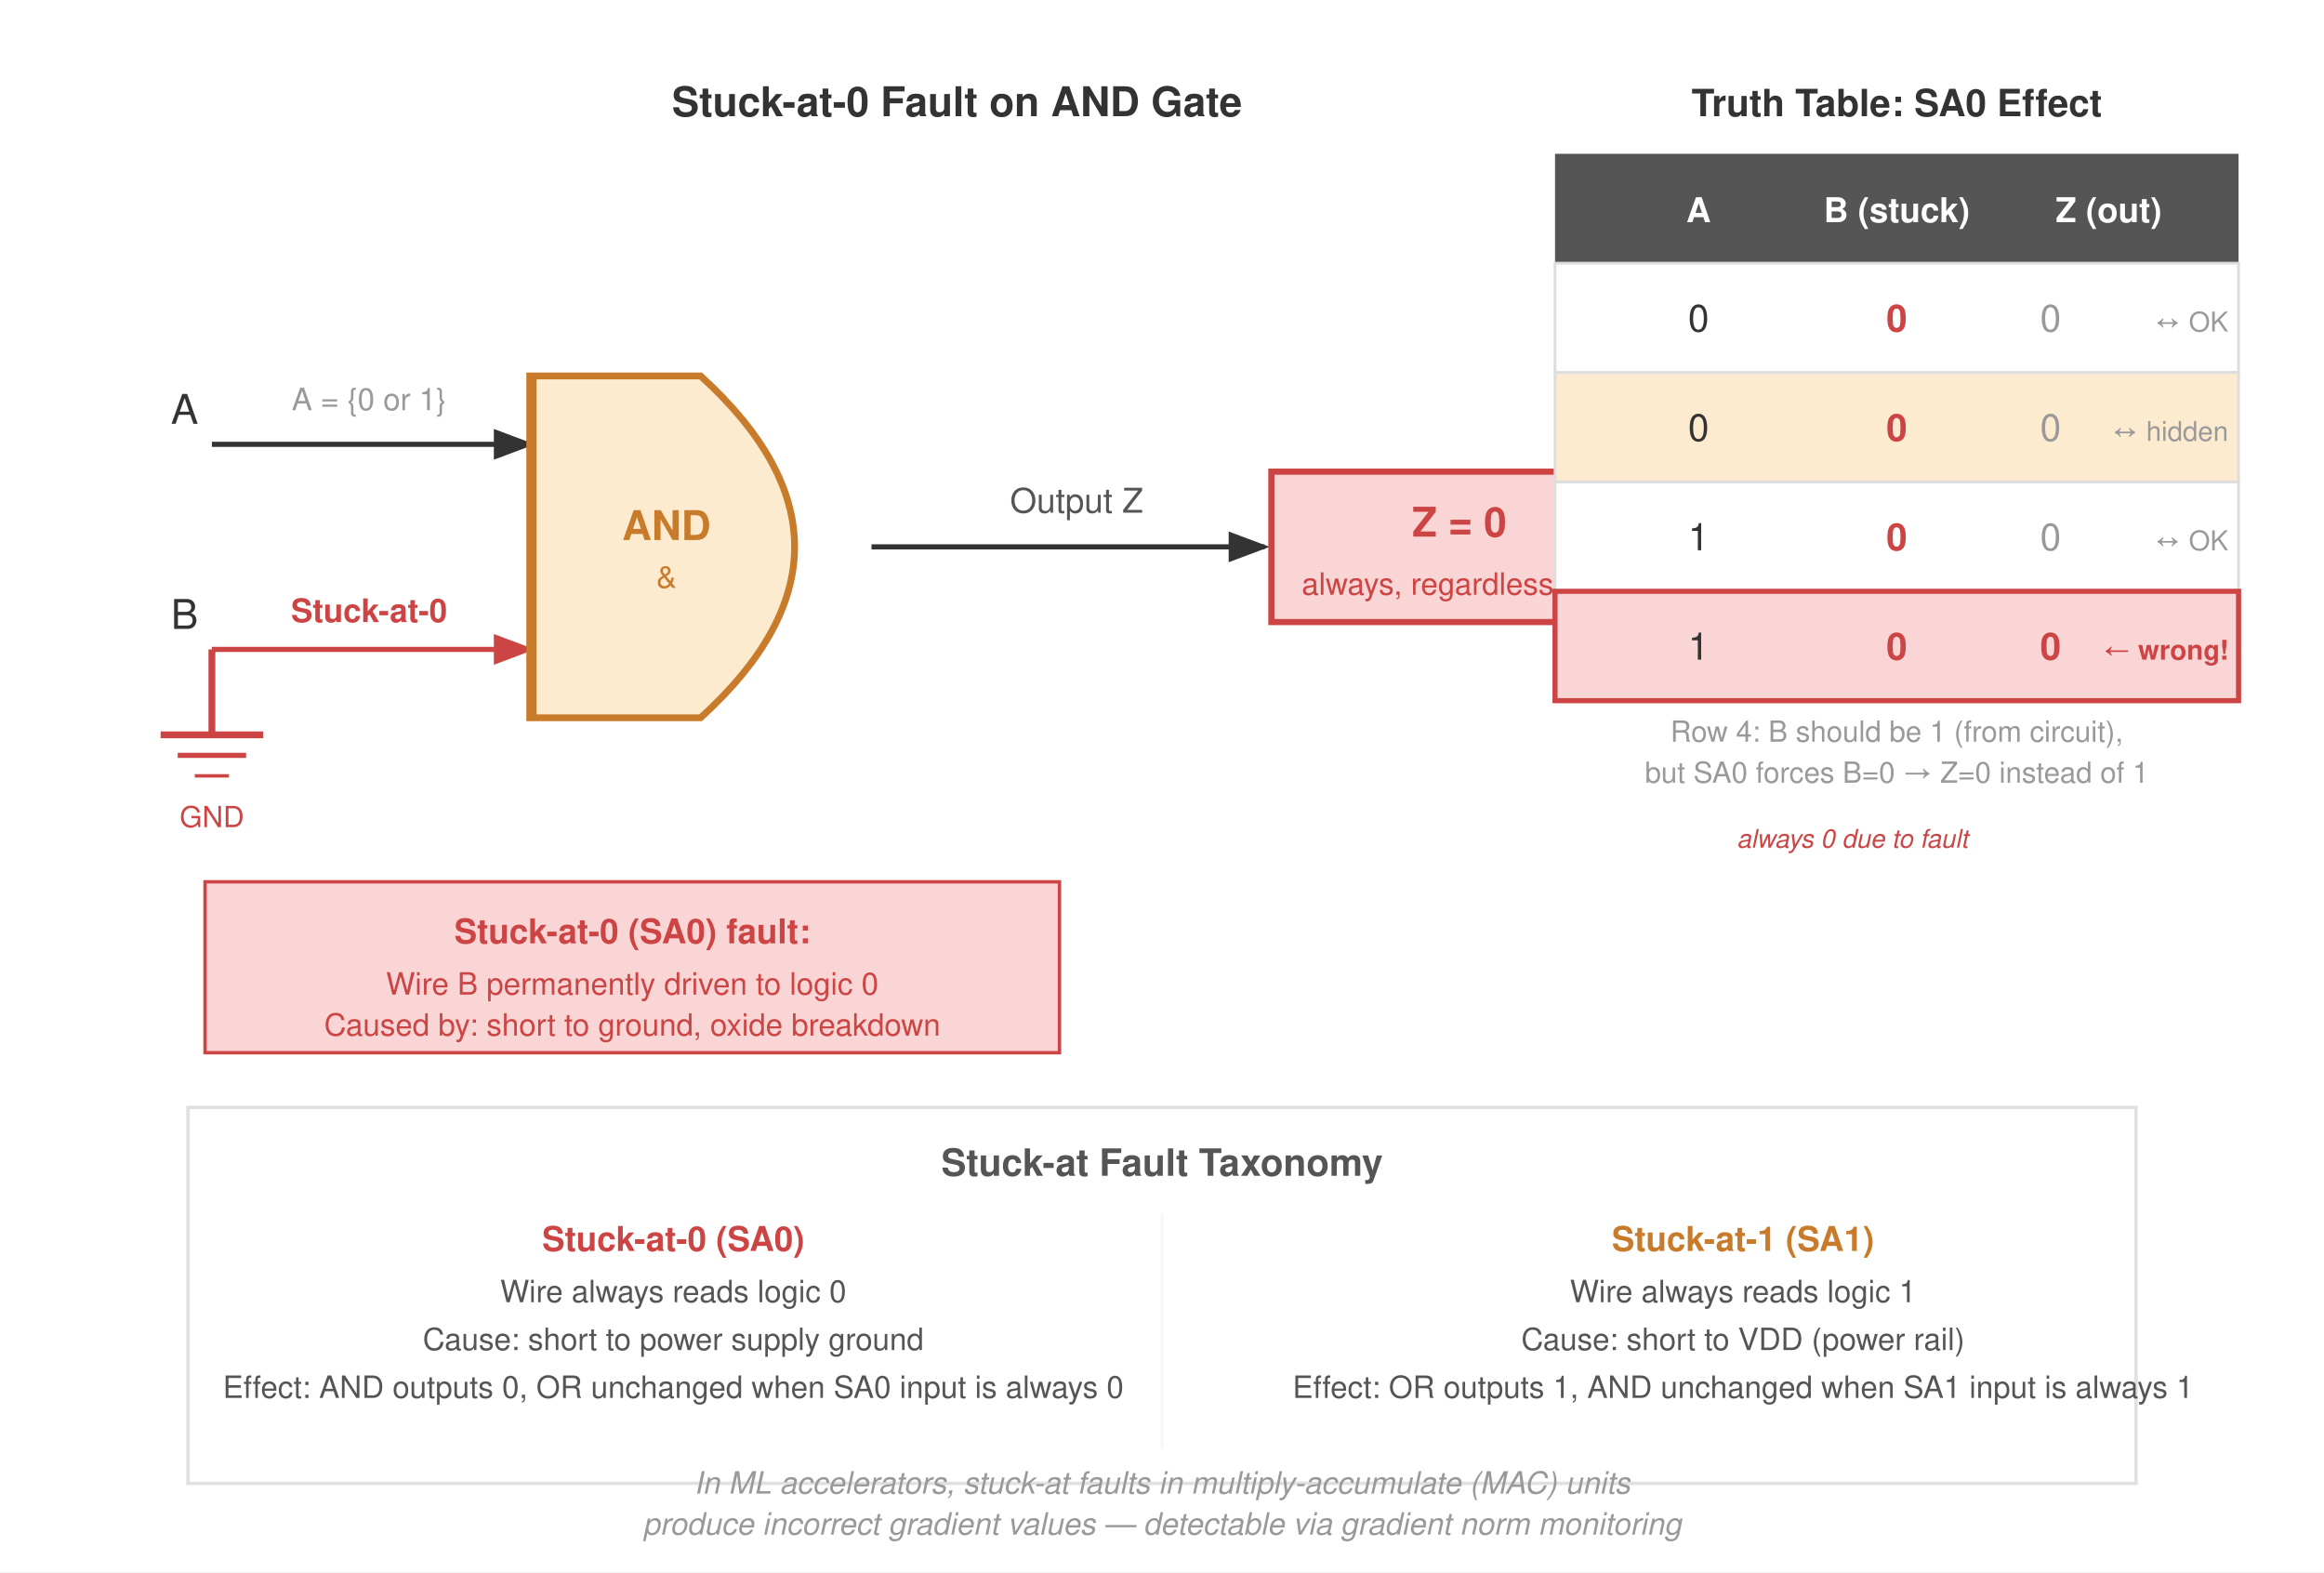
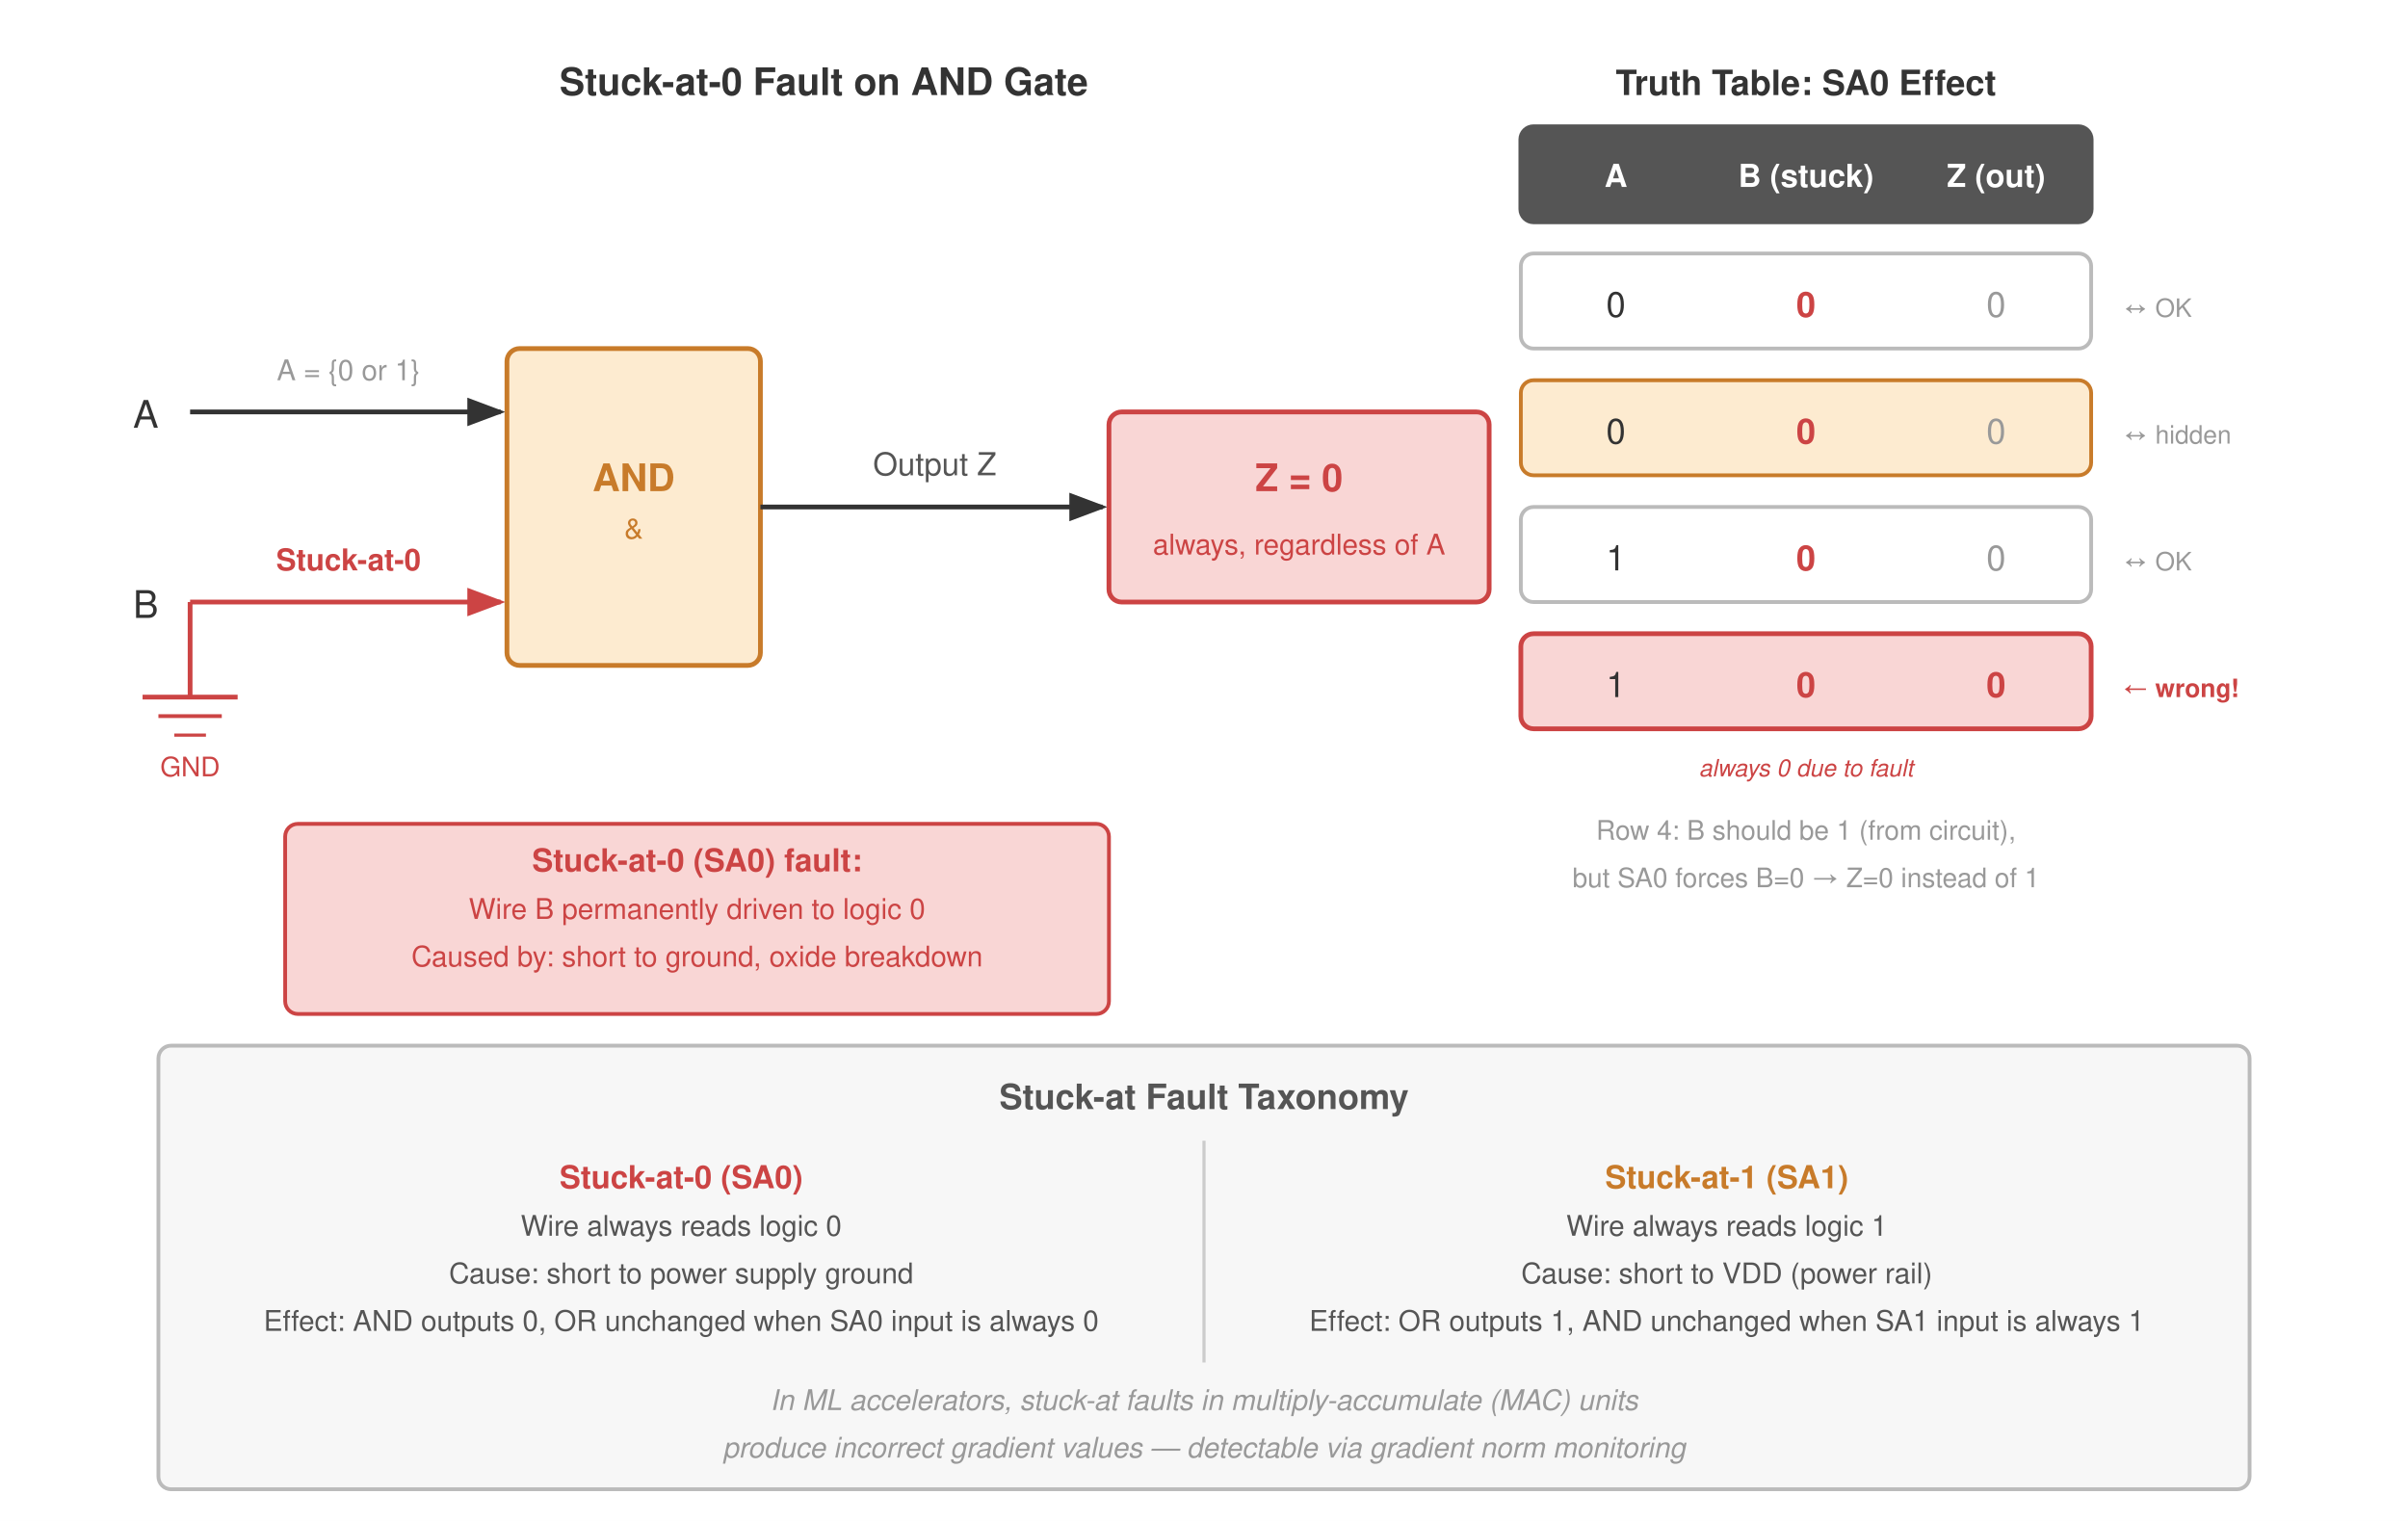
- <svg xmlns="http://www.w3.org/2000/svg" viewBox="0 0 680 460" font-family="Helvetica Neue, Helvetica, Arial, sans-serif">
+ <svg xmlns="http://www.w3.org/2000/svg" viewBox="0 0 760 480" font-family="Helvetica Neue, Helvetica, Arial, sans-serif">
  <defs>
    <marker id="arrowBlk" markerWidth="8" markerHeight="6" refX="7" refY="3" orient="auto">
      <path d="M0,0 L8,3 L0,6 Z" fill="#333" />
    </marker>
    <marker id="arrowRed" markerWidth="8" markerHeight="6" refX="7" refY="3" orient="auto">
      <path d="M0,0 L8,3 L0,6 Z" fill="#c44" />
    </marker>
    <marker id="arrowGrn" markerWidth="8" markerHeight="6" refX="7" refY="3" orient="auto">
      <path d="M0,0 L8,3 L0,6 Z" fill="#3d9e5a" />
    </marker>
  </defs>
-   <rect width="680" height="460" fill="#fff" />
-   <text x="280" y="34" text-anchor="middle" font-size="12" font-weight="700" fill="#333">Stuck-at-0 Fault on AND Gate</text>
-   <text x="58" y="124.0" text-anchor="end" font-size="12" fill="#333">A</text>
-   <line x1="62" y1="130" x2="155" y2="130" stroke="#333" stroke-width="1.5" marker-end="url(#arrowBlk)" />
-   <text x="108" y="120" text-anchor="middle" font-size="9" fill="#999">A = {0 or 1}</text>
-   <text x="58" y="184.0" text-anchor="end" font-size="12" fill="#333">B</text>
-   <line x1="62" y1="190" x2="155" y2="190" stroke="#c44" stroke-width="1.5" marker-end="url(#arrowRed)" />
-   <text x="108" y="182" text-anchor="middle" font-size="9.5" fill="#c44" font-weight="700">Stuck-at-0</text>
-   <line x1="62" y1="190" x2="62" y2="215" stroke="#c44" stroke-width="2" />
-   <line x1="47" y1="215" x2="77" y2="215" stroke="#c44" stroke-width="2" />
-   <line x1="52" y1="221" x2="72" y2="221" stroke="#c44" stroke-width="1.5" />
-   <line x1="57" y1="227" x2="67" y2="227" stroke="#c44" stroke-width="1" />
-   <text x="62" y="242" text-anchor="middle" font-size="8.5" fill="#c44">GND</text>
-   <rect x="155" y="110" width="50" height="100" fill="#fdebd0" stroke="#c87b2a" stroke-width="0" />
-   <path d="M205,110 Q260,160 205,210 L155,210 L155,110 Z" fill="#fdebd0" stroke="#c87b2a" stroke-width="2" />
-   <rect x="155" y="110" width="2" height="100" fill="#c87b2a" />
-   <text x="195" y="158" text-anchor="middle" font-size="12" font-weight="700" fill="#c87b2a">AND</text>
-   <text x="195" y="172" text-anchor="middle" font-size="9" fill="#c87b2a">&amp;</text>
-   <line x1="156" y1="130" x2="156" y2="130" stroke="#333" stroke-width="1" />
-   <line x1="156" y1="190" x2="156" y2="190" stroke="#c44" stroke-width="1" />
-   <line x1="255" y1="160" x2="370" y2="160" stroke="#333" stroke-width="1.5" marker-end="url(#arrowBlk)" />
-   <text x="315" y="150" text-anchor="middle" font-size="10" fill="#555">Output Z</text>
-   <rect x="372" y="138" width="110" height="44" fill="#f9d6d5" stroke="#c44" stroke-width="1.8" />
-   <text x="427" y="157" text-anchor="middle" font-size="12" font-weight="700" fill="#c44">Z = 0</text>
-   <text x="427" y="174" text-anchor="middle" font-size="9" fill="#c44">always, regardless of A</text>
-   <rect x="60" y="258" width="250" height="50" fill="#f9d6d5" stroke="#c44" stroke-width="1" />
-   <text x="185" y="276" text-anchor="middle" font-size="10" font-weight="700" fill="#c44">Stuck-at-0 (SA0) fault:</text>
-   <text x="185" y="291" text-anchor="middle" font-size="9" fill="#c44">Wire B permanently driven to logic 0</text>
-   <text x="185" y="303" text-anchor="middle" font-size="9" fill="#c44">Caused by: short to ground, oxide breakdown</text>
-   <text x="555" y="34" text-anchor="middle" font-size="11" font-weight="700" fill="#333">Truth Table: SA0 Effect</text>
-   <rect x="455" y="45" width="200" height="32" fill="#555" />
-   <text x="497" y="65" text-anchor="middle" font-size="10" font-weight="700" fill="#fff">A</text>
-   <text x="555" y="65" text-anchor="middle" font-size="10" font-weight="700" fill="#fff">B (stuck)</text>
-   <text x="617" y="65" text-anchor="middle" font-size="10" font-weight="700" fill="#fff">Z (out)</text>
-   <rect x="455" y="77" width="200" height="32" fill="#fff" stroke="#ddd" stroke-width="0.8" />
-   <text x="497" y="97" text-anchor="middle" font-size="11" fill="#333">0</text>
-   <text x="555" y="97" text-anchor="middle" font-size="11" fill="#c44" font-weight="700">0</text>
-   <text x="600" y="97" text-anchor="middle" font-size="11" fill="#999">0</text>
-   <text x="652" y="97" font-size="8" fill="#999" text-anchor="end">↔ OK</text>
-   <rect x="455" y="109" width="200" height="32" fill="#fdebd0" stroke="#ddd" stroke-width="0.8" />
-   <text x="497" y="129" text-anchor="middle" font-size="11" fill="#333">0</text>
-   <text x="555" y="129" text-anchor="middle" font-size="11" fill="#c44" font-weight="700">0</text>
-   <text x="600" y="129" text-anchor="middle" font-size="11" fill="#999">0</text>
-   <text x="652" y="129" font-size="8" fill="#999" text-anchor="end">↔ hidden</text>
-   <rect x="455" y="141" width="200" height="32" fill="#fff" stroke="#ddd" stroke-width="0.8" />
-   <text x="497" y="161" text-anchor="middle" font-size="11" fill="#333">1</text>
-   <text x="555" y="161" text-anchor="middle" font-size="11" fill="#c44" font-weight="700">0</text>
-   <text x="600" y="161" text-anchor="middle" font-size="11" fill="#999">0</text>
-   <text x="652" y="161" font-size="8" fill="#999" text-anchor="end">↔ OK</text>
-   <rect x="455" y="173" width="200" height="32" fill="#f9d6d5" stroke="#c44" stroke-width="1.5" />
-   <text x="497" y="193" text-anchor="middle" font-size="11" fill="#333">1</text>
-   <text x="555" y="193" text-anchor="middle" font-size="11" fill="#c44" font-weight="700">0</text>
-   <text x="600" y="193" text-anchor="middle" font-size="11" fill="#c44" font-weight="700">0</text>
-   <text x="652" y="193" font-size="8" fill="#c44" font-weight="700" text-anchor="end">← wrong!</text>
-   <text x="555" y="217" text-anchor="middle" font-size="8.5" fill="#999">Row 4: B should be 1 (from circuit),</text>
-   <text x="555" y="229" text-anchor="middle" font-size="8.5" fill="#999">but SA0 forces B=0 → Z=0 instead of 1</text>
-   <text x="542" y="248" text-anchor="middle" font-size="7.5" fill="#c44" font-style="italic">always 0 due to fault</text>
-   <rect x="55" y="324" width="570" height="110" fill="#fff" stroke="#e0e0e0" stroke-width="1" />
-   <text x="340" y="344" text-anchor="middle" font-size="11" font-weight="700" fill="#555">Stuck-at Fault Taxonomy</text>
-   <line x1="340" y1="355" x2="340" y2="424" stroke="#f7f7f7" stroke-width="1" />
-   <text x="197" y="366" text-anchor="middle" font-size="10" font-weight="700" fill="#c44">Stuck-at-0 (SA0)</text>
-   <text x="197" y="381" text-anchor="middle" font-size="9" fill="#555">Wire always reads logic 0</text>
-   <text x="197" y="395" text-anchor="middle" font-size="9" fill="#555">Cause: short to power supply ground</text>
-   <text x="197" y="409" text-anchor="middle" font-size="9" fill="#555">Effect: AND outputs 0, OR unchanged when SA0 input is always 0</text>
-   <text x="510" y="366" text-anchor="middle" font-size="10" font-weight="700" fill="#c87b2a">Stuck-at-1 (SA1)</text>
-   <text x="510" y="381" text-anchor="middle" font-size="9" fill="#555">Wire always reads logic 1</text>
-   <text x="510" y="395" text-anchor="middle" font-size="9" fill="#555">Cause: short to VDD (power rail)</text>
-   <text x="510" y="409" text-anchor="middle" font-size="9" fill="#555">Effect: OR outputs 1, AND unchanged when SA1 input is always 1</text>
-   <text x="340" y="437" text-anchor="middle" font-size="9" fill="#999" font-style="italic">In ML accelerators, stuck-at faults in multiply-accumulate (MAC) units</text>
-   <text x="340" y="449" text-anchor="middle" font-size="9" fill="#999" font-style="italic">produce incorrect gradient values — detectable via gradient norm monitoring</text>
+   <rect width="760" height="480" fill="#fff" />
+   <text x="260" y="30" text-anchor="middle" font-size="12" font-weight="700" fill="#333">Stuck-at-0 Fault on AND Gate</text>
+   <text x="50" y="135" text-anchor="end" font-size="12" fill="#333">A</text>
+   <line x1="60" y1="130" x2="158" y2="130" stroke="#333" stroke-width="1.5" marker-end="url(#arrowBlk)" />
+   <text x="110" y="120" text-anchor="middle" font-size="9" fill="#999">A = {0 or 1}</text>
+   <text x="50" y="195" text-anchor="end" font-size="12" fill="#333">B</text>
+   <line x1="60" y1="190" x2="158" y2="190" stroke="#c44" stroke-width="1.5" marker-end="url(#arrowRed)" />
+   <text x="110" y="180" text-anchor="middle" font-size="9.5" fill="#c44" font-weight="700">Stuck-at-0</text>
+   <line x1="60" y1="190" x2="60" y2="220" stroke="#c44" stroke-width="1.5" />
+   <line x1="45" y1="220" x2="75" y2="220" stroke="#c44" stroke-width="1.5" />
+   <line x1="50" y1="226" x2="70" y2="226" stroke="#c44" stroke-width="1.2" />
+   <line x1="55" y1="232" x2="65" y2="232" stroke="#c44" stroke-width="1" />
+   <text x="60" y="245" text-anchor="middle" font-size="8.5" fill="#c44">GND</text>
+   <rect x="160" y="110" width="80" height="100" rx="4" fill="#fdebd0" stroke="#c87b2a" stroke-width="1.5" />
+   <text x="200" y="155" text-anchor="middle" font-size="12" font-weight="700" fill="#c87b2a">AND</text>
+   <text x="200" y="170" text-anchor="middle" font-size="9" fill="#c87b2a">&amp;</text>
+   <line x1="240" y1="160" x2="348" y2="160" stroke="#333" stroke-width="1.5" marker-end="url(#arrowBlk)" />
+   <text x="295" y="150" text-anchor="middle" font-size="10" fill="#555">Output Z</text>
+   <rect x="350" y="130" width="120" height="60" rx="4" fill="#f9d6d5" stroke="#c44" stroke-width="1.5" />
+   <text x="410" y="155" text-anchor="middle" font-size="12" font-weight="700" fill="#c44">Z = 0</text>
+   <text x="410" y="175" text-anchor="middle" font-size="9" fill="#c44">always, regardless of A</text>
+   <rect x="90" y="260" width="260" height="60" rx="4" fill="#f9d6d5" stroke="#c44" stroke-width="1.2" />
+   <text x="220" y="275" text-anchor="middle" font-size="10" font-weight="700" fill="#c44">Stuck-at-0 (SA0) fault:</text>
+   <text x="220" y="290" text-anchor="middle" font-size="9" fill="#c44">Wire B permanently driven to logic 0</text>
+   <text x="220" y="305" text-anchor="middle" font-size="9" fill="#c44">Caused by: short to ground, oxide breakdown</text>
+   <text x="570" y="30" text-anchor="middle" font-size="11" font-weight="700" fill="#333">Truth Table: SA0 Effect</text>
+   <rect x="480" y="40" width="180" height="30" rx="4" fill="#555" stroke="#555" stroke-width="1.5" />
+   <text x="510" y="59" text-anchor="middle" font-size="10" font-weight="700" fill="#fff">A</text>
+   <text x="570" y="59" text-anchor="middle" font-size="10" font-weight="700" fill="#fff">B (stuck)</text>
+   <text x="630" y="59" text-anchor="middle" font-size="10" font-weight="700" fill="#fff">Z (out)</text>
+   <rect x="480" y="80" width="180" height="30" rx="4" fill="#fff" stroke="#bbb" stroke-width="1.2" />
+   <text x="510" y="100" text-anchor="middle" font-size="11" fill="#333">0</text>
+   <text x="570" y="100" text-anchor="middle" font-size="11" fill="#c44" font-weight="700">0</text>
+   <text x="630" y="100" text-anchor="middle" font-size="11" fill="#999">0</text>
+   <text x="670" y="100" font-size="8" fill="#999" text-anchor="start">↔ OK</text>
+   <rect x="480" y="120" width="180" height="30" rx="4" fill="#fdebd0" stroke="#c87b2a" stroke-width="1.2" />
+   <text x="510" y="140" text-anchor="middle" font-size="11" fill="#333">0</text>
+   <text x="570" y="140" text-anchor="middle" font-size="11" fill="#c44" font-weight="700">0</text>
+   <text x="630" y="140" text-anchor="middle" font-size="11" fill="#999">0</text>
+   <text x="670" y="140" font-size="8" fill="#999" text-anchor="start">↔ hidden</text>
+   <rect x="480" y="160" width="180" height="30" rx="4" fill="#fff" stroke="#bbb" stroke-width="1.2" />
+   <text x="510" y="180" text-anchor="middle" font-size="11" fill="#333">1</text>
+   <text x="570" y="180" text-anchor="middle" font-size="11" fill="#c44" font-weight="700">0</text>
+   <text x="630" y="180" text-anchor="middle" font-size="11" fill="#999">0</text>
+   <text x="670" y="180" font-size="8" fill="#999" text-anchor="start">↔ OK</text>
+   <rect x="480" y="200" width="180" height="30" rx="4" fill="#f9d6d5" stroke="#c44" stroke-width="1.5" />
+   <text x="510" y="220" text-anchor="middle" font-size="11" fill="#333">1</text>
+   <text x="570" y="220" text-anchor="middle" font-size="11" fill="#c44" font-weight="700">0</text>
+   <text x="630" y="220" text-anchor="middle" font-size="11" fill="#c44" font-weight="700">0</text>
+   <text x="670" y="220" font-size="8" fill="#c44" font-weight="700" text-anchor="start">← wrong!</text>
+   <text x="570" y="245" text-anchor="middle" font-size="7.5" fill="#c44" font-style="italic">always 0 due to fault</text>
+   <text x="570" y="265" text-anchor="middle" font-size="8.5" fill="#999">Row 4: B should be 1 (from circuit),</text>
+   <text x="570" y="280" text-anchor="middle" font-size="8.5" fill="#999">but SA0 forces B=0 → Z=0 instead of 1</text>
+   <rect x="50" y="330" width="660" height="140" rx="4" fill="#f7f7f7" stroke="#bbb" stroke-width="1.2" />
+   <text x="380" y="350" text-anchor="middle" font-size="11" font-weight="700" fill="#555">Stuck-at Fault Taxonomy</text>
+   <line x1="380" y1="360" x2="380" y2="430" stroke="#ccc" stroke-width="1" />
+   <text x="215" y="375" text-anchor="middle" font-size="10" font-weight="700" fill="#c44">Stuck-at-0 (SA0)</text>
+   <text x="215" y="390" text-anchor="middle" font-size="9" fill="#555">Wire always reads logic 0</text>
+   <text x="215" y="405" text-anchor="middle" font-size="9" fill="#555">Cause: short to power supply ground</text>
+   <text x="215" y="420" text-anchor="middle" font-size="9" fill="#555">Effect: AND outputs 0, OR unchanged when SA0 input is always 0</text>
+   <text x="545" y="375" text-anchor="middle" font-size="10" font-weight="700" fill="#c87b2a">Stuck-at-1 (SA1)</text>
+   <text x="545" y="390" text-anchor="middle" font-size="9" fill="#555">Wire always reads logic 1</text>
+   <text x="545" y="405" text-anchor="middle" font-size="9" fill="#555">Cause: short to VDD (power rail)</text>
+   <text x="545" y="420" text-anchor="middle" font-size="9" fill="#555">Effect: OR outputs 1, AND unchanged when SA1 input is always 1</text>
+   <text x="380" y="445" text-anchor="middle" font-size="9" fill="#999" font-style="italic">In ML accelerators, stuck-at faults in multiply-accumulate (MAC) units</text>
+   <text x="380" y="460" text-anchor="middle" font-size="9" fill="#999" font-style="italic">produce incorrect gradient values — detectable via gradient norm monitoring</text>
</svg>
